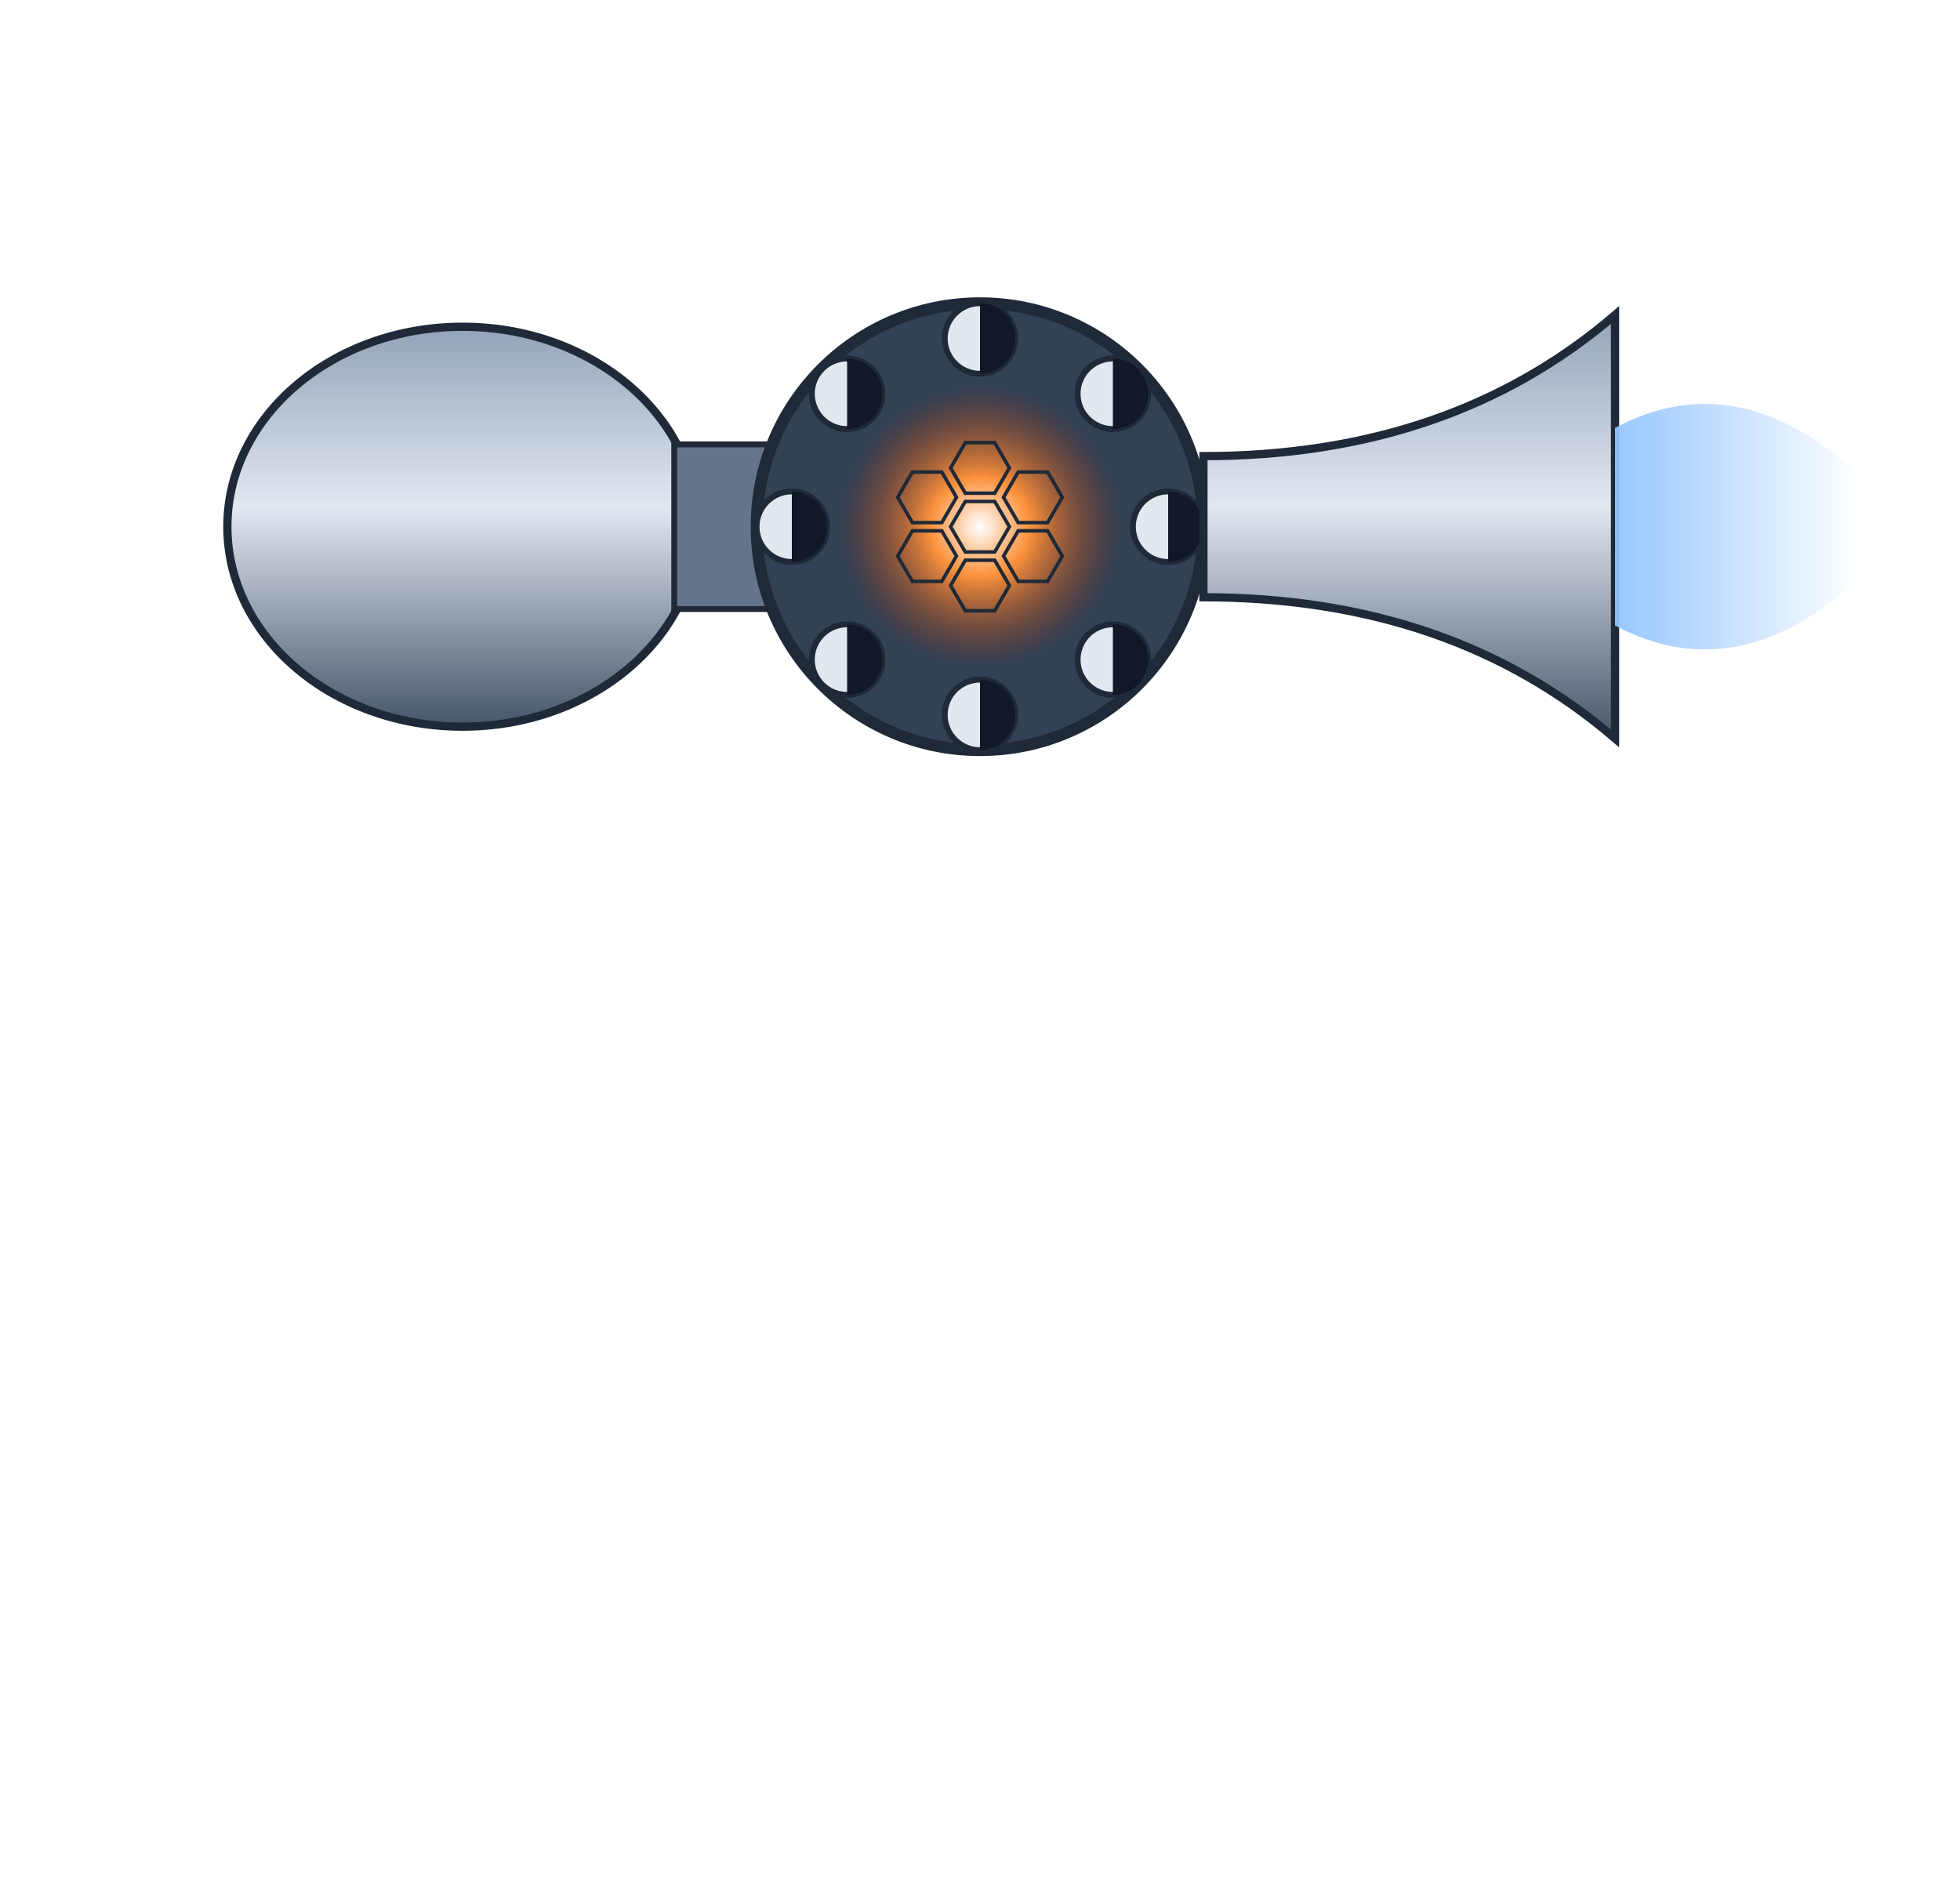
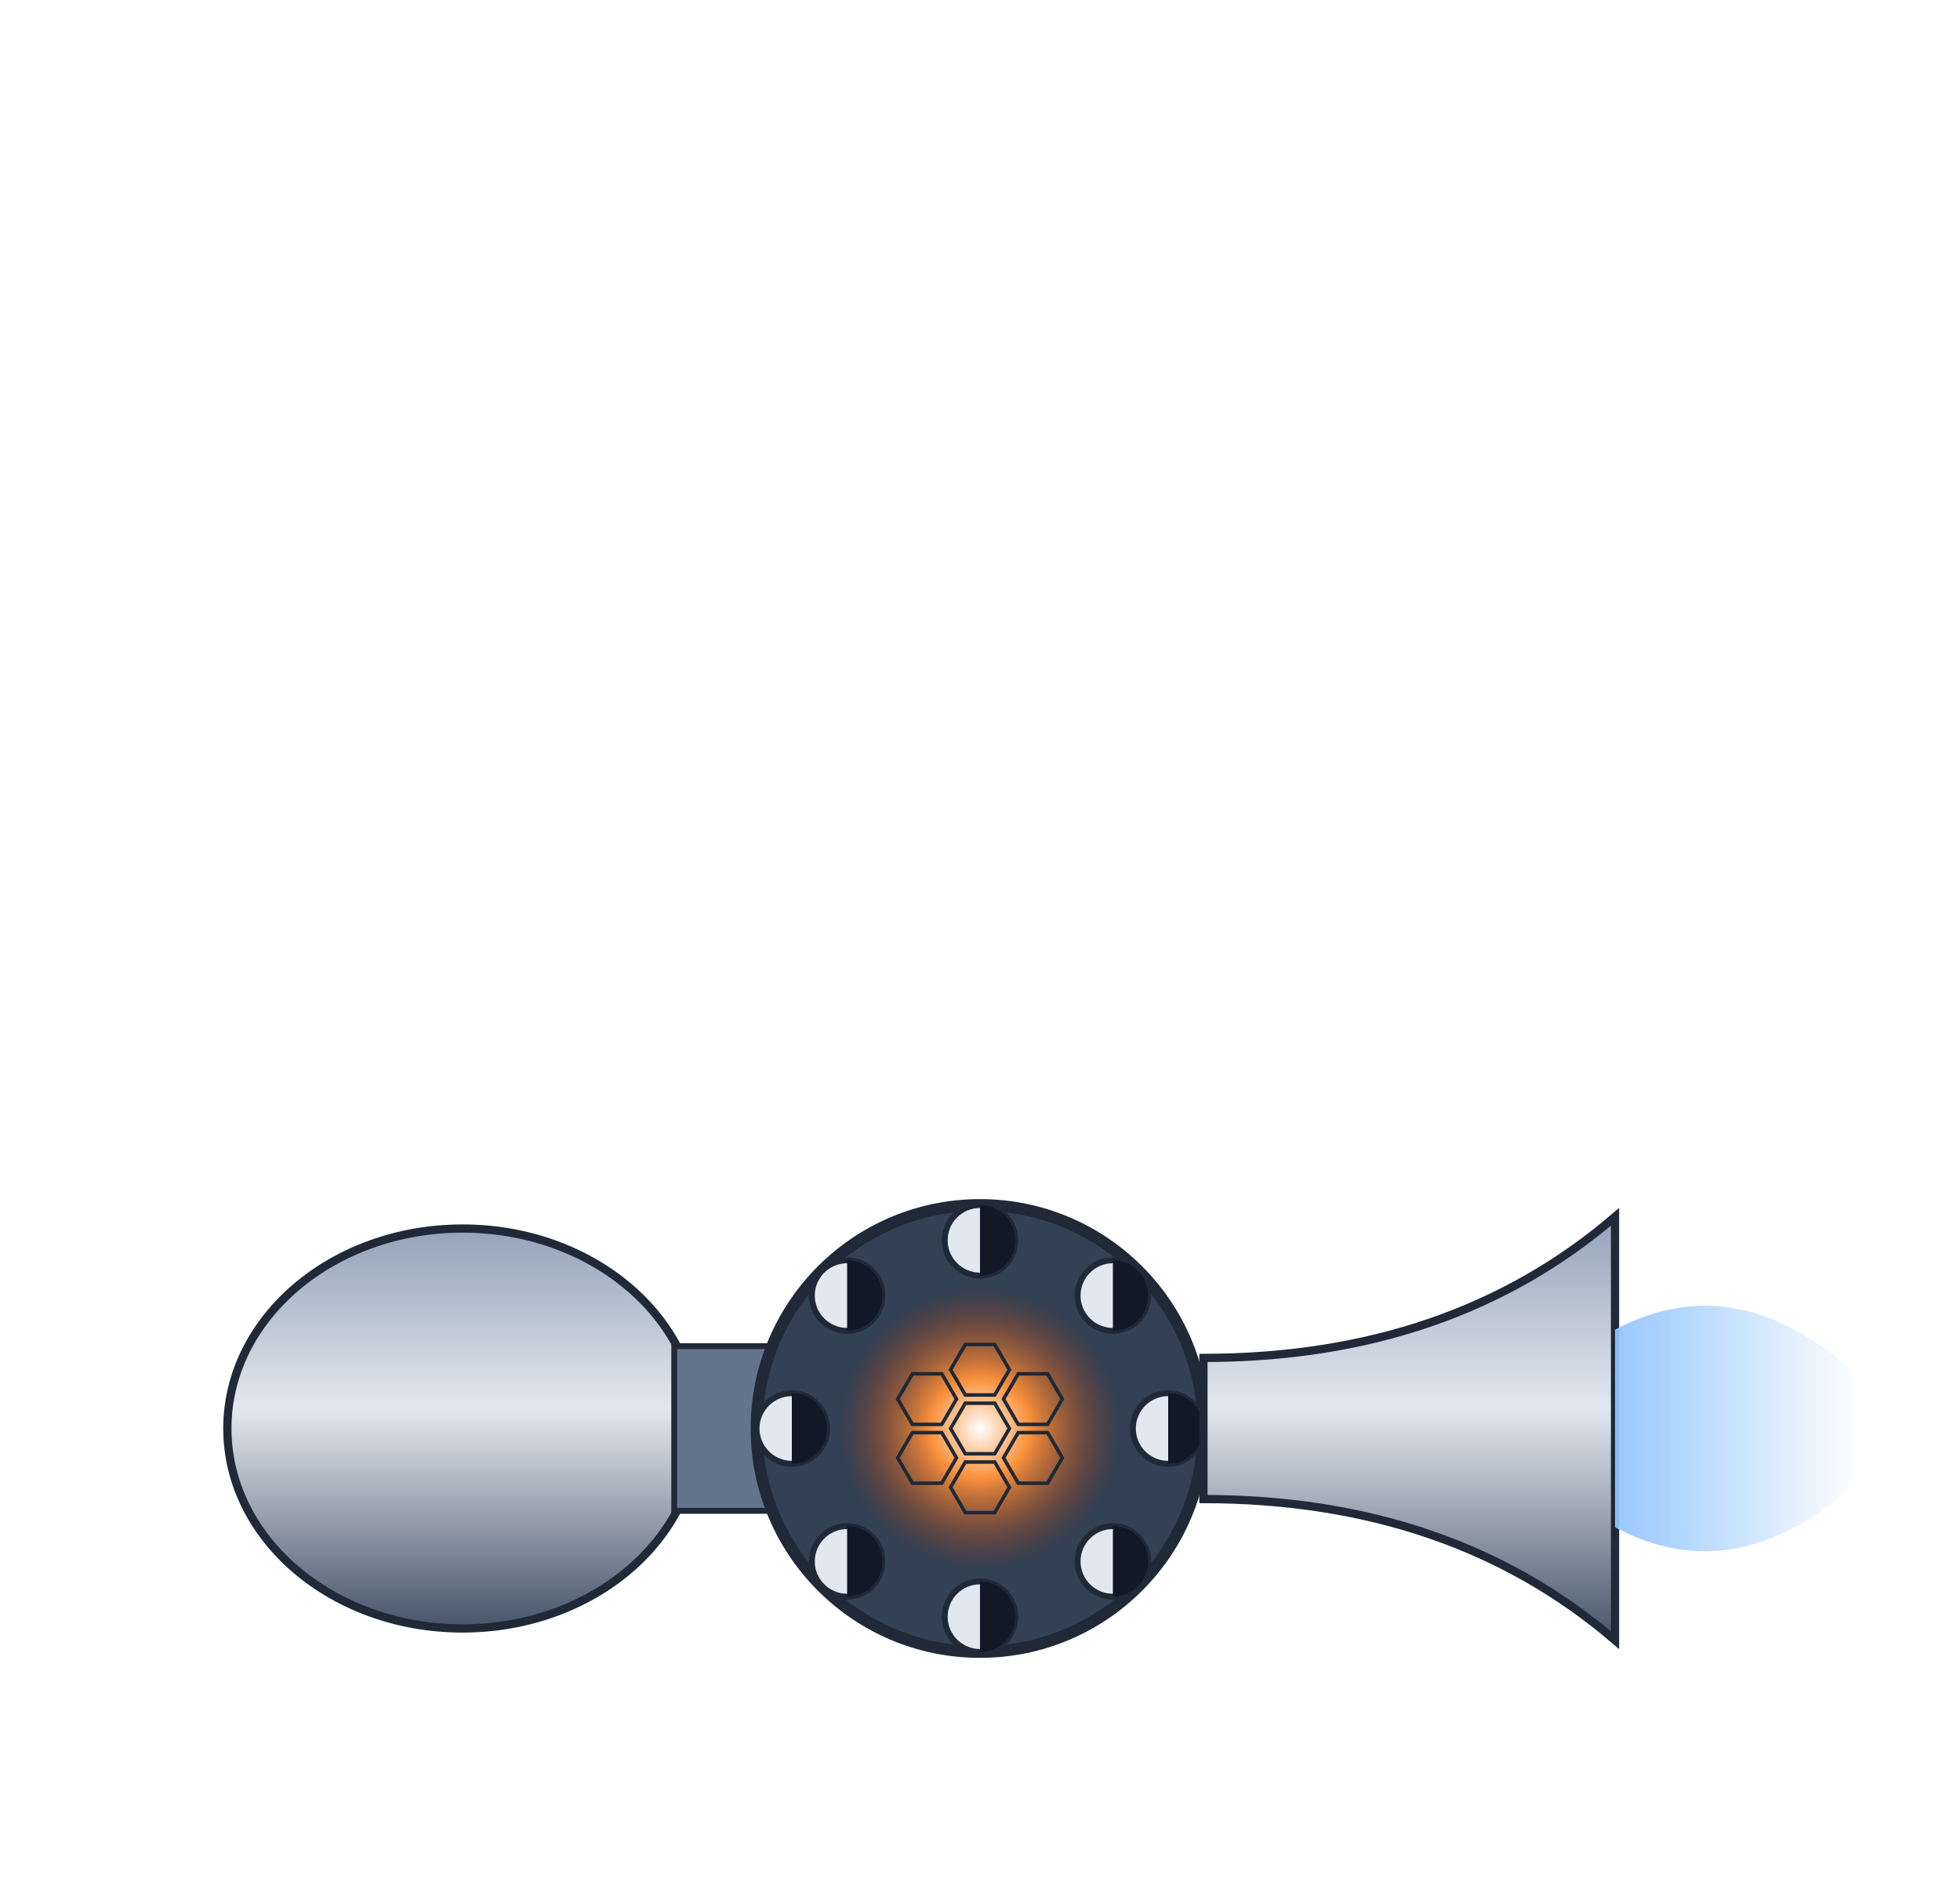
<svg xmlns="http://www.w3.org/2000/svg" viewBox="0 0 300 288" width="300" height="288">
  <defs>
    <filter id="glow" x="-50%" y="-50%" width="200%" height="200%">
      <feGaussianBlur stdDeviation="4" result="b" />
      <feMerge>
        <feMergeNode in="b" />
        <feMergeNode in="SourceGraphic" />
      </feMerge>
    </filter>
    <filter id="soft" x="-50%" y="-50%" width="200%" height="200%">
      <feGaussianBlur stdDeviation="9" />
    </filter>
    <radialGradient id="bg">
      <stop offset="0" stop-color="#000" />
    </radialGradient>
    <linearGradient id="mt" x1="0" y1="0" x2="0" y2="1">
      <stop offset="0" stop-color="#94a3b8" stop-opacity="1" />
      <stop offset="0.45" stop-color="#e2e8f0" stop-opacity="1" />
      <stop offset="1" stop-color="#475569" stop-opacity="1" />
    </linearGradient>
    <radialGradient id="hx" cx="50%" cy="50%" r="50%">
      <stop offset="0" stop-color="#ffffff" stop-opacity="1" />
      <stop offset="0.35" stop-color="#fb923c" stop-opacity="1" />
      <stop offset="1" stop-color="#9a3412" stop-opacity="0" />
    </radialGradient>
    <linearGradient id="shHull" x1="0" y1="0" x2="1" y2="0">
      <stop offset="0" stop-color="#e3e7ee" stop-opacity="1" />
      <stop offset="0.45" stop-color="#9aa3b2" stop-opacity="1" />
      <stop offset="1" stop-color="#3b424f" stop-opacity="1" />
    </linearGradient>
    <radialGradient id="shTank" cx="35%" cy="35%" r="70%">
      <stop offset="0" stop-color="#f4f6fa" stop-opacity="1" />
      <stop offset="0.55" stop-color="#a7b0be" stop-opacity="1" />
      <stop offset="1" stop-color="#4b5260" stop-opacity="1" />
    </radialGradient>
    <linearGradient id="shRad" x1="0" y1="0" x2="0" y2="1">
      <stop offset="0" stop-color="#3a4252" stop-opacity="1" />
      <stop offset="1" stop-color="#262c38" stop-opacity="1" />
    </linearGradient>
    <linearGradient id="shPv" x1="0" y1="0" x2="0" y2="1">
      <stop offset="0" stop-color="#1e3a8a" stop-opacity="1" />
      <stop offset="1" stop-color="#172554" stop-opacity="1" />
    </linearGradient>
  </defs>
-   <g transform="translate(15 -112) scale(0.9)">
+   <g transform="translate(15 26) scale(0.9)">
    <ellipse cx="62" cy="214" rx="40" ry="34" fill="url(#mt)" stroke="#1f2937" stroke-width="1.4" />
    <rect x="98" y="200" width="16" height="28" fill="#64748b" stroke="#1f2937" />
    <circle cx="150" cy="214" r="38" fill="#334155" stroke="#1f2937" stroke-width="2" />
    <circle cx="182" cy="214" r="6" fill="#e2e8f0" stroke="#1f2937" />
    <path d="M182,208 A6,6 0 0 1 182,220 Z" fill="#111827" />
    <circle cx="172.6" cy="236.6" r="6" fill="#e2e8f0" stroke="#1f2937" />
    <path d="M172.6,230.6 A6,6 0 0 1 172.6,242.6 Z" fill="#111827" />
    <circle cx="150" cy="246" r="6" fill="#e2e8f0" stroke="#1f2937" />
    <path d="M150,240 A6,6 0 0 1 150,252 Z" fill="#111827" />
    <circle cx="127.4" cy="236.6" r="6" fill="#e2e8f0" stroke="#1f2937" />
    <path d="M127.4,230.6 A6,6 0 0 1 127.4,242.6 Z" fill="#111827" />
    <circle cx="118" cy="214" r="6" fill="#e2e8f0" stroke="#1f2937" />
    <path d="M118,208 A6,6 0 0 1 118,220 Z" fill="#111827" />
    <circle cx="127.4" cy="191.4" r="6" fill="#e2e8f0" stroke="#1f2937" />
    <path d="M127.4,185.4 A6,6 0 0 1 127.4,197.4 Z" fill="#111827" />
    <circle cx="150" cy="182" r="6" fill="#e2e8f0" stroke="#1f2937" />
    <path d="M150,176 A6,6 0 0 1 150,188 Z" fill="#111827" />
    <circle cx="172.6" cy="191.4" r="6" fill="#e2e8f0" stroke="#1f2937" />
    <path d="M172.6,185.4 A6,6 0 0 1 172.6,197.4 Z" fill="#111827" />
    <circle cx="150" cy="214" r="24" fill="url(#hx)" />
    <polygon points="155,214 152.5,218.3 147.5,218.3 145,214 147.5,209.7 152.5,209.7" fill="none" stroke="#1f2937" stroke-width="0.6" />
    <polygon points="164,219 161.5,223.3 156.5,223.3 154,219 156.5,214.7 161.5,214.7" fill="none" stroke="#1f2937" stroke-width="0.6" />
    <polygon points="146,219 143.5,223.3 138.5,223.3 136,219 138.5,214.7 143.5,214.7" fill="none" stroke="#1f2937" stroke-width="0.6" />
    <polygon points="164,209 161.5,213.3 156.5,213.3 154,209 156.5,204.7 161.5,204.7" fill="none" stroke="#1f2937" stroke-width="0.6" />
    <polygon points="146,209 143.5,213.3 138.5,213.3 136,209 138.5,204.7 143.5,204.7" fill="none" stroke="#1f2937" stroke-width="0.6" />
    <polygon points="155,224 152.5,228.3 147.5,228.3 145,224 147.5,219.7 152.5,219.7" fill="none" stroke="#1f2937" stroke-width="0.6" />
    <polygon points="155,204 152.5,208.3 147.5,208.3 145,204 147.5,199.7 152.5,199.7" fill="none" stroke="#1f2937" stroke-width="0.6" />
    <path d="M188,202 Q230,202 258,178 L258,250 Q230,226 188,226 Z" fill="url(#mt)" stroke="#1f2937" stroke-width="1.4" />
    <defs>
      <linearGradient id="p1" x1="0" y1="0" x2="1" y2="0">
        <stop offset="0" stop-color="#93c5fd" stop-opacity="0.95" />
        <stop offset="1" stop-color="#93c5fd" stop-opacity="0" />
      </linearGradient>
    </defs>
    <path d="M258,197.2 Q279,186 300,205.6 L300,222.4 Q279,242 258,230.8 Z" fill="url(#p1)" />
  </g>
</svg>
